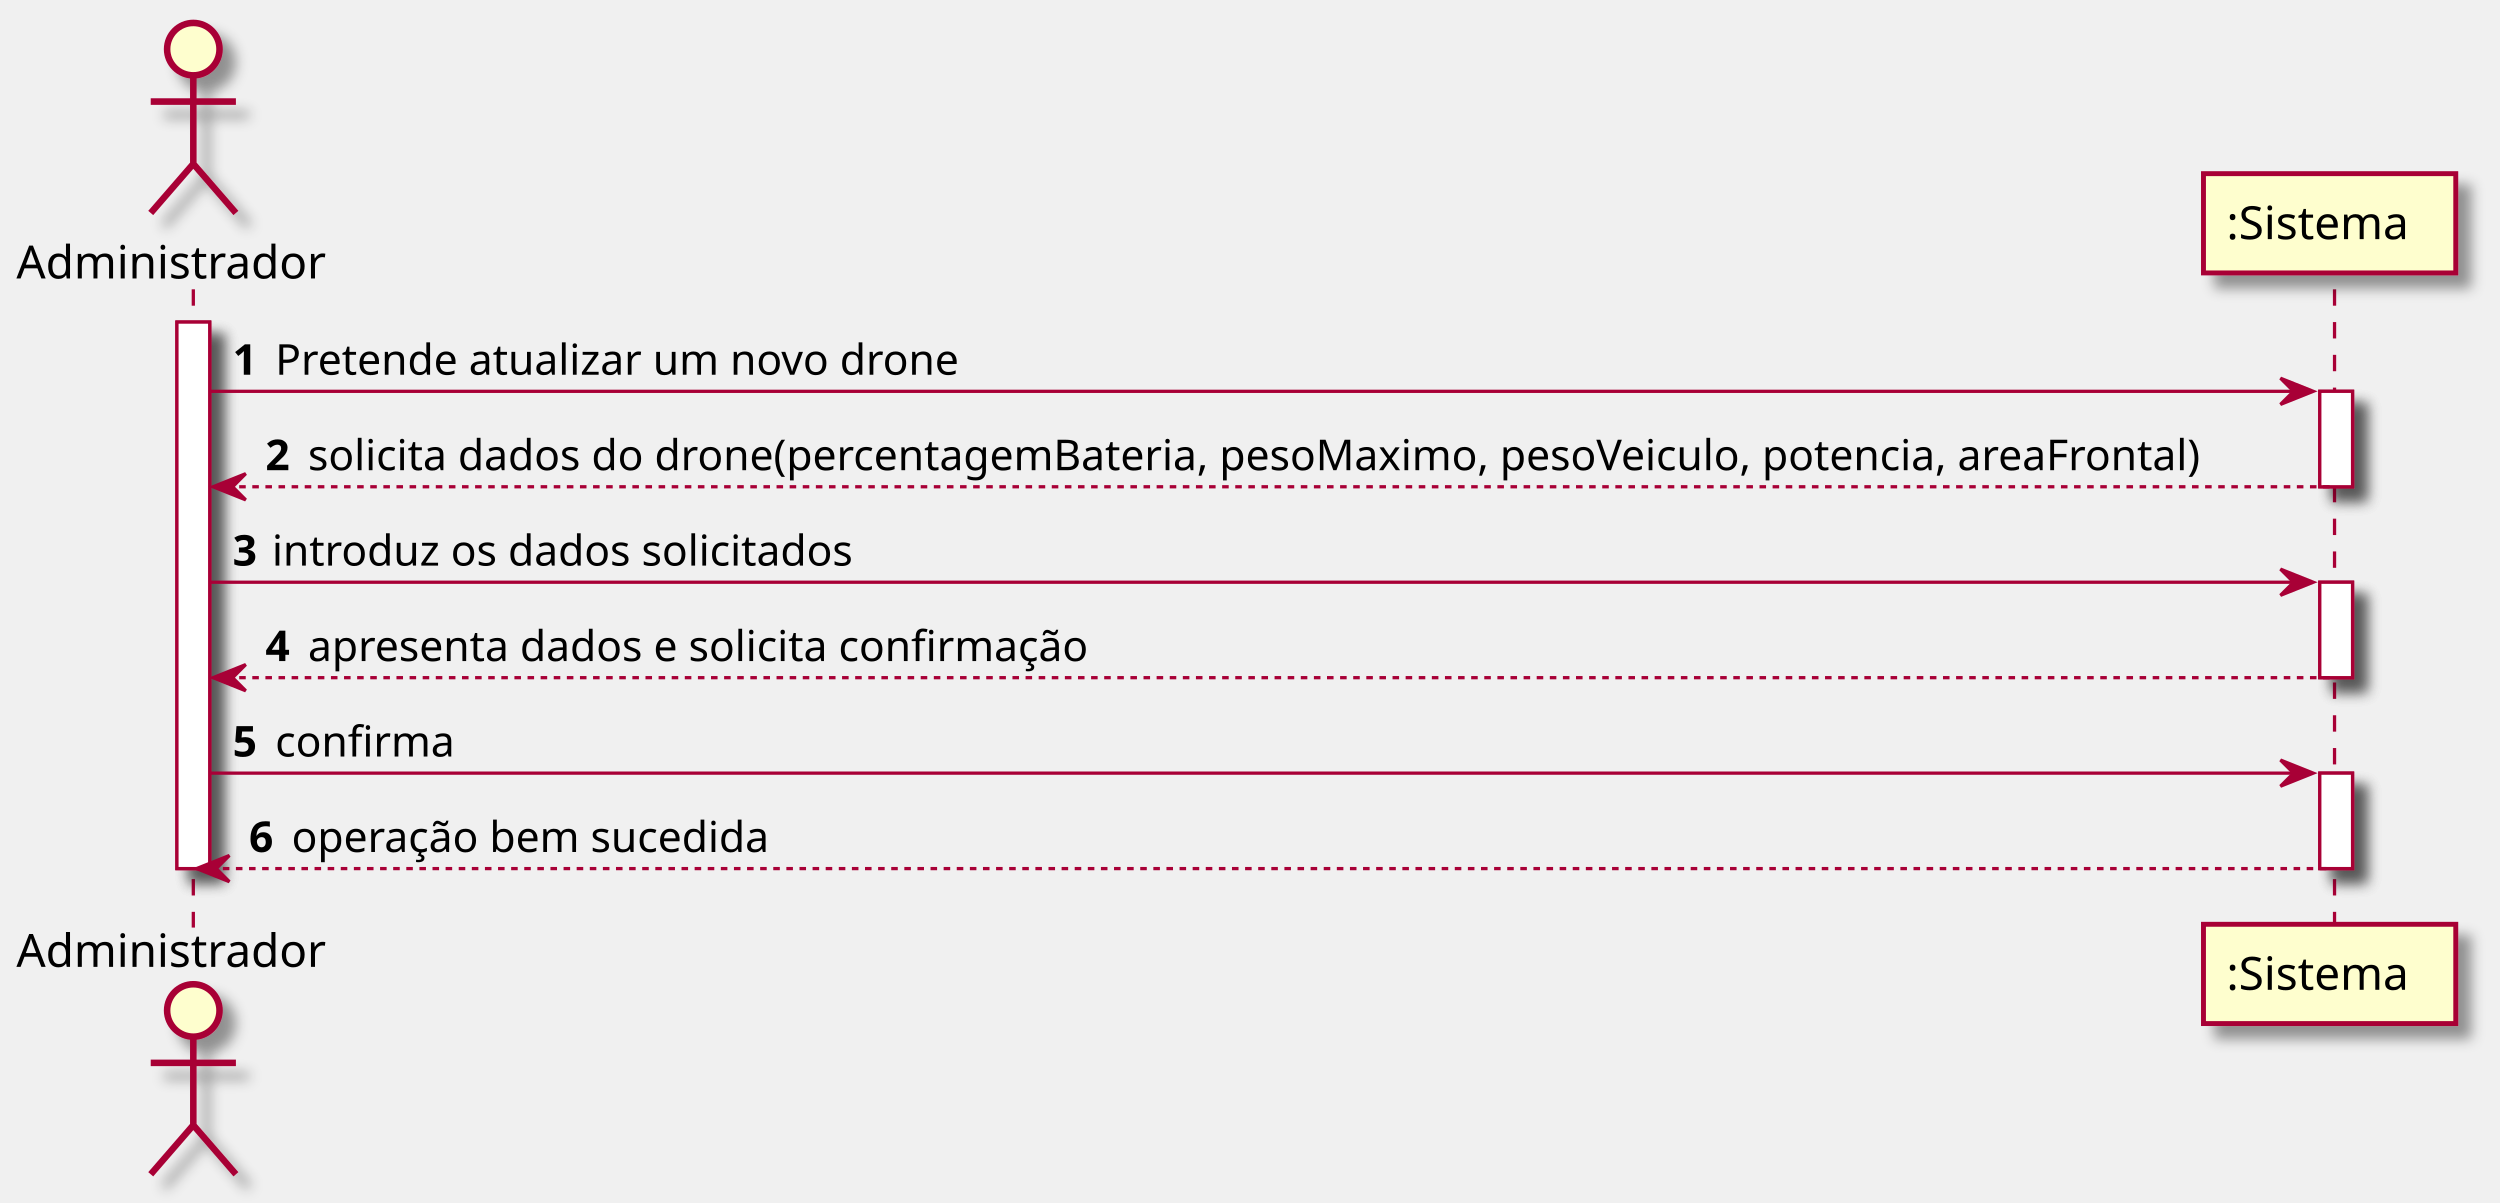
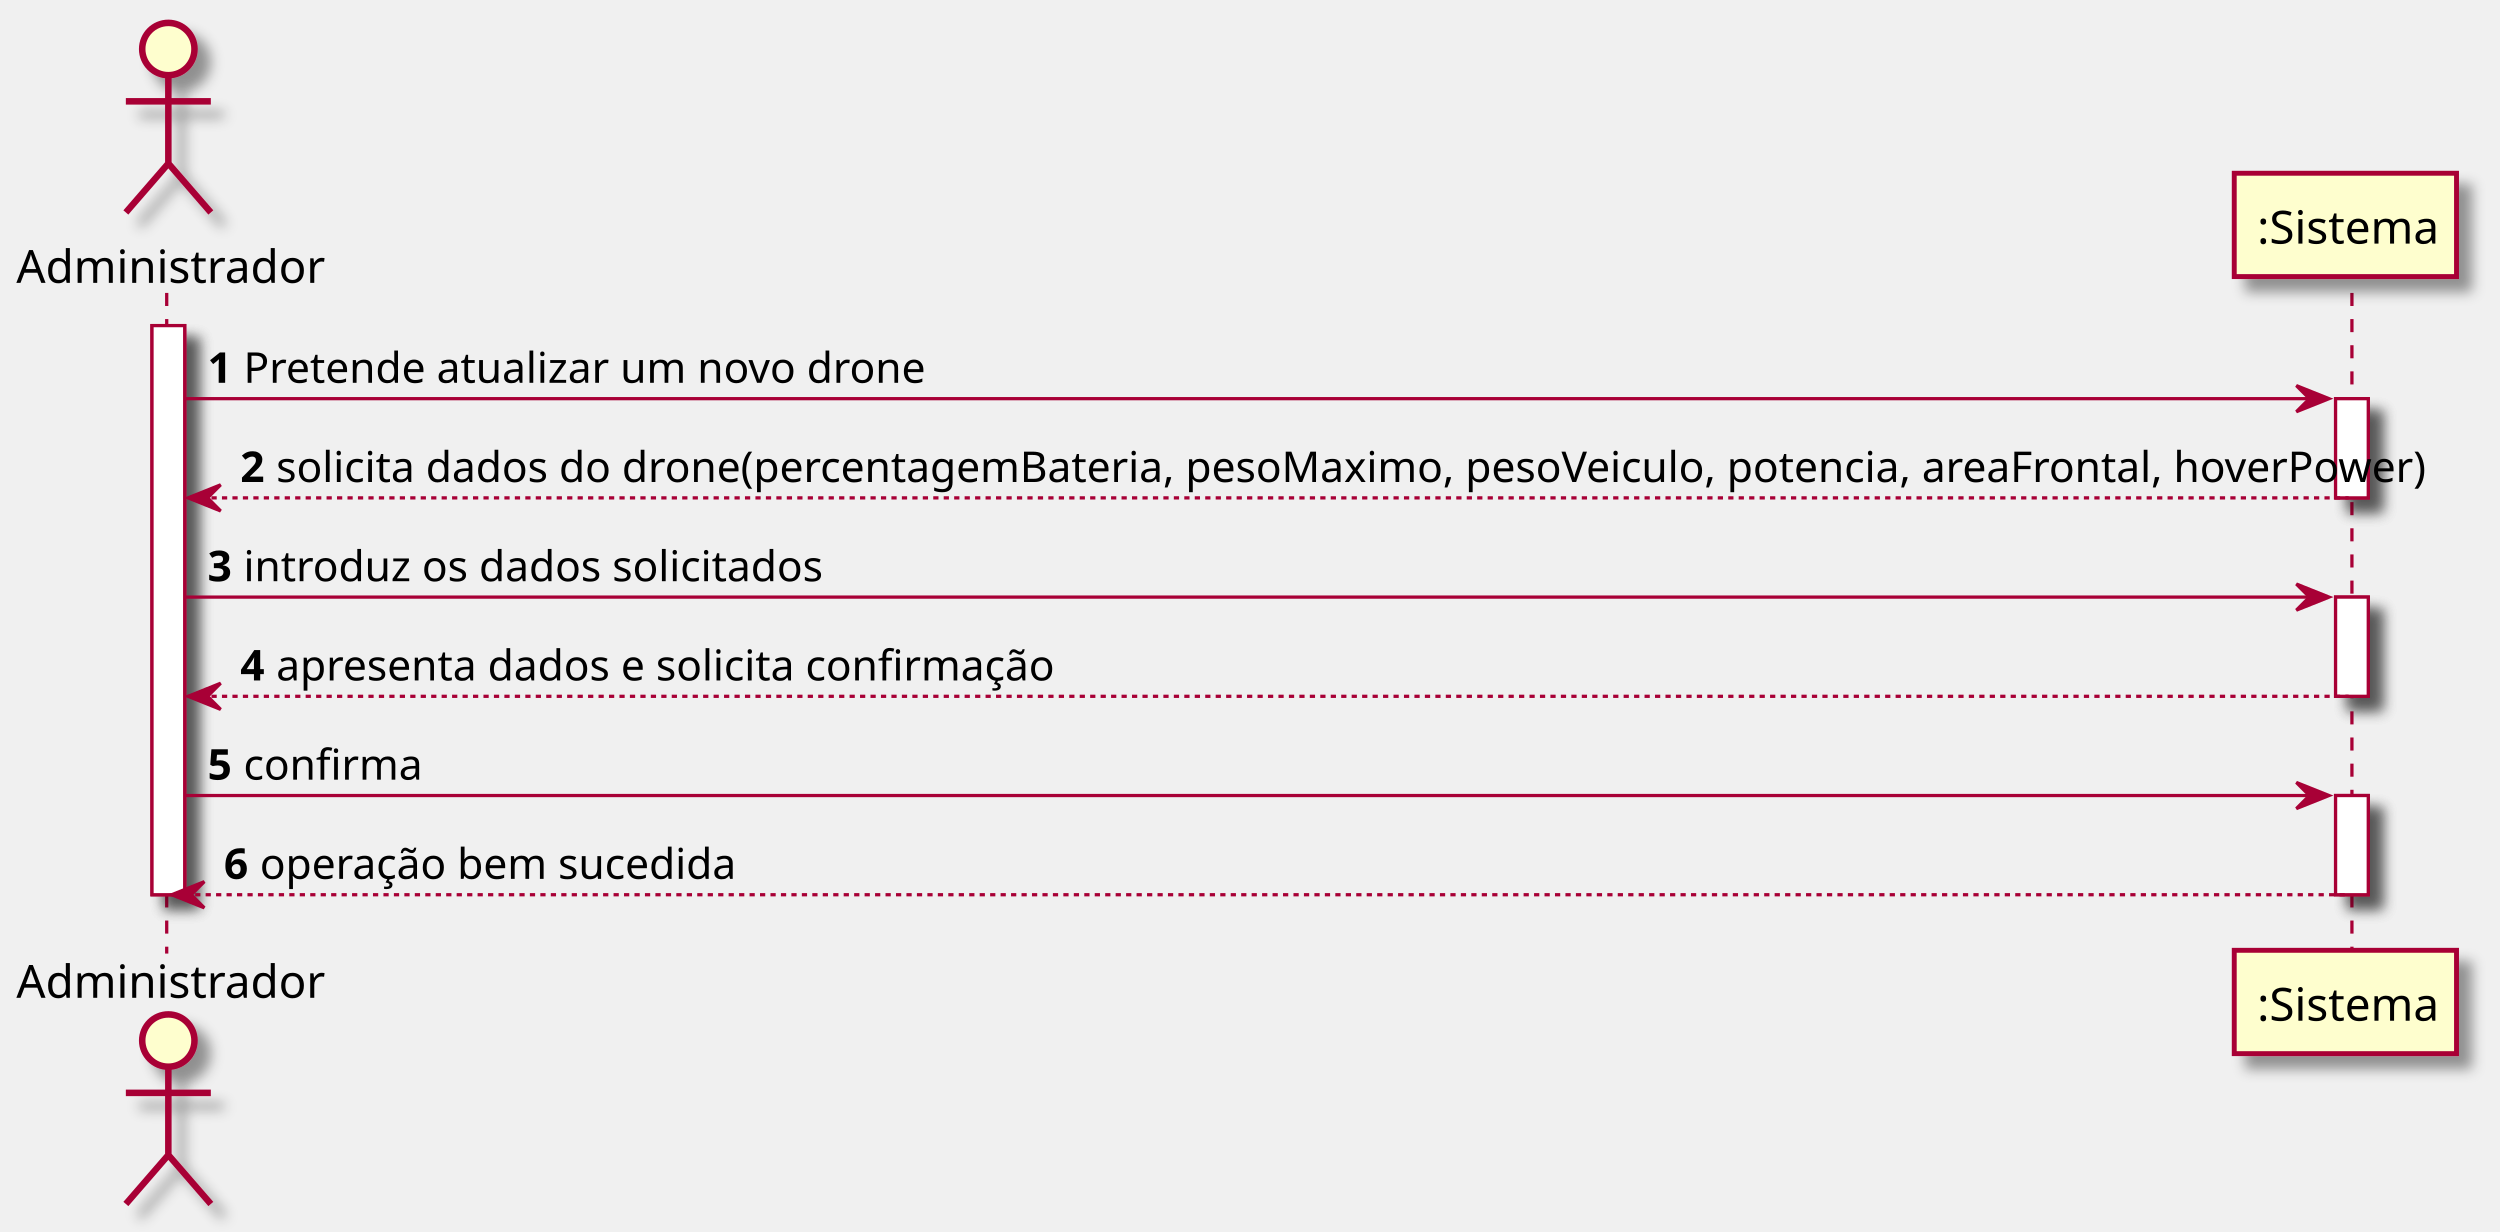
- <svg xmlns="http://www.w3.org/2000/svg" contentScriptType="application/ecmascript" contentStyleType="text/css" height="367px" preserveAspectRatio="none" style="width:763px;height:367px;" version="1.1" viewBox="0 0 763 367" width="763px" zoomAndPan="magnify">
+ <svg xmlns="http://www.w3.org/2000/svg" contentScriptType="application/ecmascript" contentStyleType="text/css" height="471.25px" preserveAspectRatio="none" style="width:956px;height:471px;" version="1.1" viewBox="0 0 956 471" width="956.25px" zoomAndPan="magnify">
  <defs>
-     <filter height="300%" id="f1vus5cew96n45" width="300%" x="-1" y="-1">
-       <feGaussianBlur result="blurOut" stdDeviation="2.0" />
+     <filter height="300%" id="f1fhi27mgvtmo8" width="300%" x="-1" y="-1">
+       <feGaussianBlur result="blurOut" stdDeviation="2.5" />
      <feColorMatrix in="blurOut" result="blurOut2" type="matrix" values="0 0 0 0 0 0 0 0 0 0 0 0 0 0 0 0 0 0 .4 0" />
-       <feOffset dx="4.0" dy="4.0" in="blurOut2" result="blurOut3" />
+       <feOffset dx="5.0" dy="5.0" in="blurOut2" result="blurOut3" />
      <feBlend in="SourceGraphic" in2="blurOut3" mode="normal" />
    </filter>
  </defs>
  <g>
-     <rect fill="#FFFFFF" filter="url(#f1vus5cew96n45)" height="166.797" style="stroke:#A80036;stroke-width:1.0;" width="10" x="54" y="98.297" />
-     <rect fill="#FFFFFF" filter="url(#f1vus5cew96n45)" height="29.133" style="stroke:#A80036;stroke-width:1.0;" width="10" x="708" y="119.43" />
-     <rect fill="#FFFFFF" filter="url(#f1vus5cew96n45)" height="29.133" style="stroke:#A80036;stroke-width:1.0;" width="10" x="708" y="177.695" />
-     <rect fill="#FFFFFF" filter="url(#f1vus5cew96n45)" height="29.133" style="stroke:#A80036;stroke-width:1.0;" width="10" x="708" y="235.961" />
-     <line style="stroke:#A80036;stroke-width:1.0;stroke-dasharray:5.0,5.0;" x1="59" x2="59" y1="88.297" y2="283.094" />
-     <line style="stroke:#A80036;stroke-width:1.0;stroke-dasharray:5.0,5.0;" x1="712.5" x2="712.5" y1="88.297" y2="283.094" />
-     <text fill="#000000" font-family="sans-serif" font-size="14" lengthAdjust="spacing" textLength="102" x="5" y="84.995">Administrador</text>
-     <ellipse cx="59" cy="15" fill="#FEFECE" filter="url(#f1vus5cew96n45)" rx="8" ry="8" style="stroke:#A80036;stroke-width:2.0;" />
-     <path d="M59,23 L59,50 M46,31 L72,31 M59,50 L46,65 M59,50 L72,65 " fill="none" filter="url(#f1vus5cew96n45)" style="stroke:#A80036;stroke-width:2.0;" />
-     <text fill="#000000" font-family="sans-serif" font-size="14" lengthAdjust="spacing" textLength="102" x="5" y="295.089">Administrador</text>
-     <ellipse cx="59" cy="308.391" fill="#FEFECE" filter="url(#f1vus5cew96n45)" rx="8" ry="8" style="stroke:#A80036;stroke-width:2.0;" />
-     <path d="M59,316.391 L59,343.391 M46,324.391 L72,324.391 M59,343.391 L46,358.391 M59,343.391 L72,358.391 " fill="none" filter="url(#f1vus5cew96n45)" style="stroke:#A80036;stroke-width:2.0;" />
-     <rect fill="#FEFECE" filter="url(#f1vus5cew96n45)" height="30.297" style="stroke:#A80036;stroke-width:1.5;" width="77" x="672.5" y="53" />
-     <text fill="#000000" font-family="sans-serif" font-size="14" lengthAdjust="spacing" textLength="63" x="679.5" y="72.995">:Sistema</text>
-     <rect fill="#FEFECE" filter="url(#f1vus5cew96n45)" height="30.297" style="stroke:#A80036;stroke-width:1.5;" width="77" x="672.5" y="282.094" />
-     <text fill="#000000" font-family="sans-serif" font-size="14" lengthAdjust="spacing" textLength="63" x="679.5" y="302.089">:Sistema</text>
-     <rect fill="#FFFFFF" filter="url(#f1vus5cew96n45)" height="166.797" style="stroke:#A80036;stroke-width:1.0;" width="10" x="54" y="98.297" />
-     <rect fill="#FFFFFF" filter="url(#f1vus5cew96n45)" height="29.133" style="stroke:#A80036;stroke-width:1.0;" width="10" x="708" y="119.43" />
-     <rect fill="#FFFFFF" filter="url(#f1vus5cew96n45)" height="29.133" style="stroke:#A80036;stroke-width:1.0;" width="10" x="708" y="177.695" />
-     <rect fill="#FFFFFF" filter="url(#f1vus5cew96n45)" height="29.133" style="stroke:#A80036;stroke-width:1.0;" width="10" x="708" y="235.961" />
-     <polygon fill="#A80036" points="696,115.43,706,119.43,696,123.43,700,119.43" style="stroke:#A80036;stroke-width:1.0;" />
-     <line style="stroke:#A80036;stroke-width:1.0;" x1="64" x2="702" y1="119.43" y2="119.43" />
-     <text fill="#000000" font-family="sans-serif" font-size="13" font-weight="bold" lengthAdjust="spacing" textLength="9" x="71" y="114.364">1</text>
-     <text fill="#000000" font-family="sans-serif" font-size="13" lengthAdjust="spacing" textLength="219" x="84" y="114.364">Pretende atualizar um novo drone</text>
-     <polygon fill="#A80036" points="75,144.562,65,148.562,75,152.562,71,148.562" style="stroke:#A80036;stroke-width:1.0;" />
-     <line style="stroke:#A80036;stroke-width:1.0;stroke-dasharray:2.0,2.0;" x1="69" x2="712" y1="148.562" y2="148.562" />
-     <text fill="#000000" font-family="sans-serif" font-size="13" font-weight="bold" lengthAdjust="spacing" textLength="9" x="81" y="143.497">2</text>
-     <text fill="#000000" font-family="sans-serif" font-size="13" lengthAdjust="spacing" textLength="607" x="94" y="143.497">solicita dados do drone(percentagemBateria, pesoMaximo, pesoVeiculo, potencia, areaFrontal)</text>
-     <polygon fill="#A80036" points="696,173.695,706,177.695,696,181.695,700,177.695" style="stroke:#A80036;stroke-width:1.0;" />
-     <line style="stroke:#A80036;stroke-width:1.0;" x1="64" x2="702" y1="177.695" y2="177.695" />
-     <text fill="#000000" font-family="sans-serif" font-size="13" font-weight="bold" lengthAdjust="spacing" textLength="8" x="71" y="172.629">3</text>
-     <text fill="#000000" font-family="sans-serif" font-size="13" lengthAdjust="spacing" textLength="185" x="83" y="172.629">introduz os dados solicitados</text>
-     <polygon fill="#A80036" points="75,202.828,65,206.828,75,210.828,71,206.828" style="stroke:#A80036;stroke-width:1.0;" />
-     <line style="stroke:#A80036;stroke-width:1.0;stroke-dasharray:2.0,2.0;" x1="69" x2="712" y1="206.828" y2="206.828" />
-     <text fill="#000000" font-family="sans-serif" font-size="13" font-weight="bold" lengthAdjust="spacing" textLength="9" x="81" y="201.762">4</text>
-     <text fill="#000000" font-family="sans-serif" font-size="13" lengthAdjust="spacing" textLength="252" x="94" y="201.762">apresenta dados e solicita confirmação</text>
-     <polygon fill="#A80036" points="696,231.961,706,235.961,696,239.961,700,235.961" style="stroke:#A80036;stroke-width:1.0;" />
-     <line style="stroke:#A80036;stroke-width:1.0;" x1="64" x2="702" y1="235.961" y2="235.961" />
-     <text fill="#000000" font-family="sans-serif" font-size="13" font-weight="bold" lengthAdjust="spacing" textLength="9" x="71" y="230.895">5</text>
-     <text fill="#000000" font-family="sans-serif" font-size="13" lengthAdjust="spacing" textLength="57" x="84" y="230.895">confirma</text>
-     <polygon fill="#A80036" points="70,261.094,60,265.094,70,269.094,66,265.094" style="stroke:#A80036;stroke-width:1.0;" />
-     <line style="stroke:#A80036;stroke-width:1.0;stroke-dasharray:2.0,2.0;" x1="64" x2="712" y1="265.094" y2="265.094" />
-     <text fill="#000000" font-family="sans-serif" font-size="13" font-weight="bold" lengthAdjust="spacing" textLength="9" x="76" y="260.028">6</text>
-     <text fill="#000000" font-family="sans-serif" font-size="13" lengthAdjust="spacing" textLength="154" x="89" y="260.028">operação bem sucedida</text>
+     <rect fill="#FFFFFF" filter="url(#f1fhi27mgvtmo8)" height="217.637" style="stroke:#A80036;stroke-width:1.25;" width="12.5" x="58.125" y="124.512" />
+     <rect fill="#FFFFFF" filter="url(#f1fhi27mgvtmo8)" height="37.94" style="stroke:#A80036;stroke-width:1.25;" width="12.5" x="893.125" y="152.451" />
+     <rect fill="#FFFFFF" filter="url(#f1fhi27mgvtmo8)" height="37.94" style="stroke:#A80036;stroke-width:1.25;" width="12.5" x="893.125" y="228.33" />
+     <rect fill="#FFFFFF" filter="url(#f1fhi27mgvtmo8)" height="37.94" style="stroke:#A80036;stroke-width:1.25;" width="12.5" x="893.125" y="304.209" />
+     <line style="stroke:#A80036;stroke-width:1.25;stroke-dasharray:5.0,5.0;" x1="63.75" x2="63.75" y1="112.012" y2="364.648" />
+     <line style="stroke:#A80036;stroke-width:1.25;stroke-dasharray:5.0,5.0;" x1="899.375" x2="899.375" y1="112.012" y2="364.648" />
+     <text fill="#000000" font-family="sans-serif" font-size="17.5" lengthAdjust="spacing" textLength="108.75" x="6.25" y="108.166">Administrador</text>
+     <ellipse cx="64.375" cy="18.75" fill="#FEFECE" filter="url(#f1fhi27mgvtmo8)" rx="10" ry="10" style="stroke:#A80036;stroke-width:2.5;" />
+     <path d="M64.375,28.75 L64.375,62.5 M48.125,38.75 L80.625,38.75 M64.375,62.5 L48.125,81.25 M64.375,62.5 L80.625,81.25 " fill="none" filter="url(#f1fhi27mgvtmo8)" style="stroke:#A80036;stroke-width:2.5;" />
+     <text fill="#000000" font-family="sans-serif" font-size="17.5" lengthAdjust="spacing" textLength="108.75" x="6.25" y="381.565">Administrador</text>
+     <ellipse cx="64.375" cy="397.91" fill="#FEFECE" filter="url(#f1fhi27mgvtmo8)" rx="10" ry="10" style="stroke:#A80036;stroke-width:2.5;" />
+     <path d="M64.375,407.91 L64.375,441.66 M48.125,417.91 L80.625,417.91 M64.375,441.66 L48.125,460.41 M64.375,441.66 L80.625,460.41 " fill="none" filter="url(#f1fhi27mgvtmo8)" style="stroke:#A80036;stroke-width:2.5;" />
+     <rect fill="#FEFECE" filter="url(#f1fhi27mgvtmo8)" height="39.512" style="stroke:#A80036;stroke-width:1.875;" width="85" x="854.375" y="66.25" />
+     <text fill="#000000" font-family="sans-serif" font-size="17.5" lengthAdjust="spacing" textLength="67.5" x="863.125" y="93.166">:Sistema</text>
+     <rect fill="#FEFECE" filter="url(#f1fhi27mgvtmo8)" height="39.512" style="stroke:#A80036;stroke-width:1.875;" width="85" x="854.375" y="363.398" />
+     <text fill="#000000" font-family="sans-serif" font-size="17.5" lengthAdjust="spacing" textLength="67.5" x="863.125" y="390.315">:Sistema</text>
+     <rect fill="#FFFFFF" filter="url(#f1fhi27mgvtmo8)" height="217.637" style="stroke:#A80036;stroke-width:1.25;" width="12.5" x="58.125" y="124.512" />
+     <rect fill="#FFFFFF" filter="url(#f1fhi27mgvtmo8)" height="37.94" style="stroke:#A80036;stroke-width:1.25;" width="12.5" x="893.125" y="152.451" />
+     <rect fill="#FFFFFF" filter="url(#f1fhi27mgvtmo8)" height="37.94" style="stroke:#A80036;stroke-width:1.25;" width="12.5" x="893.125" y="228.33" />
+     <rect fill="#FFFFFF" filter="url(#f1fhi27mgvtmo8)" height="37.94" style="stroke:#A80036;stroke-width:1.25;" width="12.5" x="893.125" y="304.209" />
+     <polygon fill="#A80036" points="878.125,147.451,890.625,152.451,878.125,157.451,883.125,152.451" style="stroke:#A80036;stroke-width:1.25;" />
+     <line style="stroke:#A80036;stroke-width:1.25;" x1="70.625" x2="885.625" y1="152.451" y2="152.451" />
+     <text fill="#000000" font-family="sans-serif" font-size="16.25" font-weight="bold" lengthAdjust="spacing" textLength="8.75" x="79.375" y="146.381">1</text>
+     <text fill="#000000" font-family="sans-serif" font-size="16.25" lengthAdjust="spacing" textLength="241.25" x="93.125" y="146.381">Pretende atualizar um novo drone</text>
+     <polygon fill="#A80036" points="84.375,185.391,71.875,190.391,84.375,195.391,79.375,190.391" style="stroke:#A80036;stroke-width:1.25;" />
+     <line style="stroke:#A80036;stroke-width:1.25;stroke-dasharray:2.0,2.0;" x1="76.875" x2="898.125" y1="190.391" y2="190.391" />
+     <text fill="#000000" font-family="sans-serif" font-size="16.25" font-weight="bold" lengthAdjust="spacing" textLength="8.75" x="91.875" y="184.32">2</text>
+     <text fill="#000000" font-family="sans-serif" font-size="16.25" lengthAdjust="spacing" textLength="778.75" x="105.625" y="184.32">solicita dados do drone(percentagemBateria, pesoMaximo, pesoVeiculo, potencia, areaFrontal, hoverPower)</text>
+     <polygon fill="#A80036" points="878.125,223.33,890.625,228.33,878.125,233.33,883.125,228.33" style="stroke:#A80036;stroke-width:1.25;" />
+     <line style="stroke:#A80036;stroke-width:1.25;" x1="70.625" x2="885.625" y1="228.33" y2="228.33" />
+     <text fill="#000000" font-family="sans-serif" font-size="16.25" font-weight="bold" lengthAdjust="spacing" textLength="8.75" x="79.375" y="222.26">3</text>
+     <text fill="#000000" font-family="sans-serif" font-size="16.25" lengthAdjust="spacing" textLength="211.25" x="93.125" y="222.26">introduz os dados solicitados</text>
+     <polygon fill="#A80036" points="84.375,261.269,71.875,266.269,84.375,271.269,79.375,266.269" style="stroke:#A80036;stroke-width:1.25;" />
+     <line style="stroke:#A80036;stroke-width:1.25;stroke-dasharray:2.0,2.0;" x1="76.875" x2="898.125" y1="266.269" y2="266.269" />
+     <text fill="#000000" font-family="sans-serif" font-size="16.25" font-weight="bold" lengthAdjust="spacing" textLength="8.75" x="91.875" y="260.199">4</text>
+     <text fill="#000000" font-family="sans-serif" font-size="16.25" lengthAdjust="spacing" textLength="282.5" x="105.625" y="260.199">apresenta dados e solicita confirmação</text>
+     <polygon fill="#A80036" points="878.125,299.209,890.625,304.209,878.125,309.209,883.125,304.209" style="stroke:#A80036;stroke-width:1.25;" />
+     <line style="stroke:#A80036;stroke-width:1.25;" x1="70.625" x2="885.625" y1="304.209" y2="304.209" />
+     <text fill="#000000" font-family="sans-serif" font-size="16.25" font-weight="bold" lengthAdjust="spacing" textLength="8.75" x="79.375" y="298.138">5</text>
+     <text fill="#000000" font-family="sans-serif" font-size="16.25" lengthAdjust="spacing" textLength="61.25" x="93.125" y="298.138">confirma</text>
+     <polygon fill="#A80036" points="78.125,337.148,65.625,342.148,78.125,347.148,73.125,342.148" style="stroke:#A80036;stroke-width:1.25;" />
+     <line style="stroke:#A80036;stroke-width:1.25;stroke-dasharray:2.0,2.0;" x1="70.625" x2="898.125" y1="342.148" y2="342.148" />
+     <text fill="#000000" font-family="sans-serif" font-size="16.25" font-weight="bold" lengthAdjust="spacing" textLength="8.75" x="85.625" y="336.078">6</text>
+     <text fill="#000000" font-family="sans-serif" font-size="16.25" lengthAdjust="spacing" textLength="172.5" x="99.375" y="336.078">operação bem sucedida</text>
  </g>
</svg>
